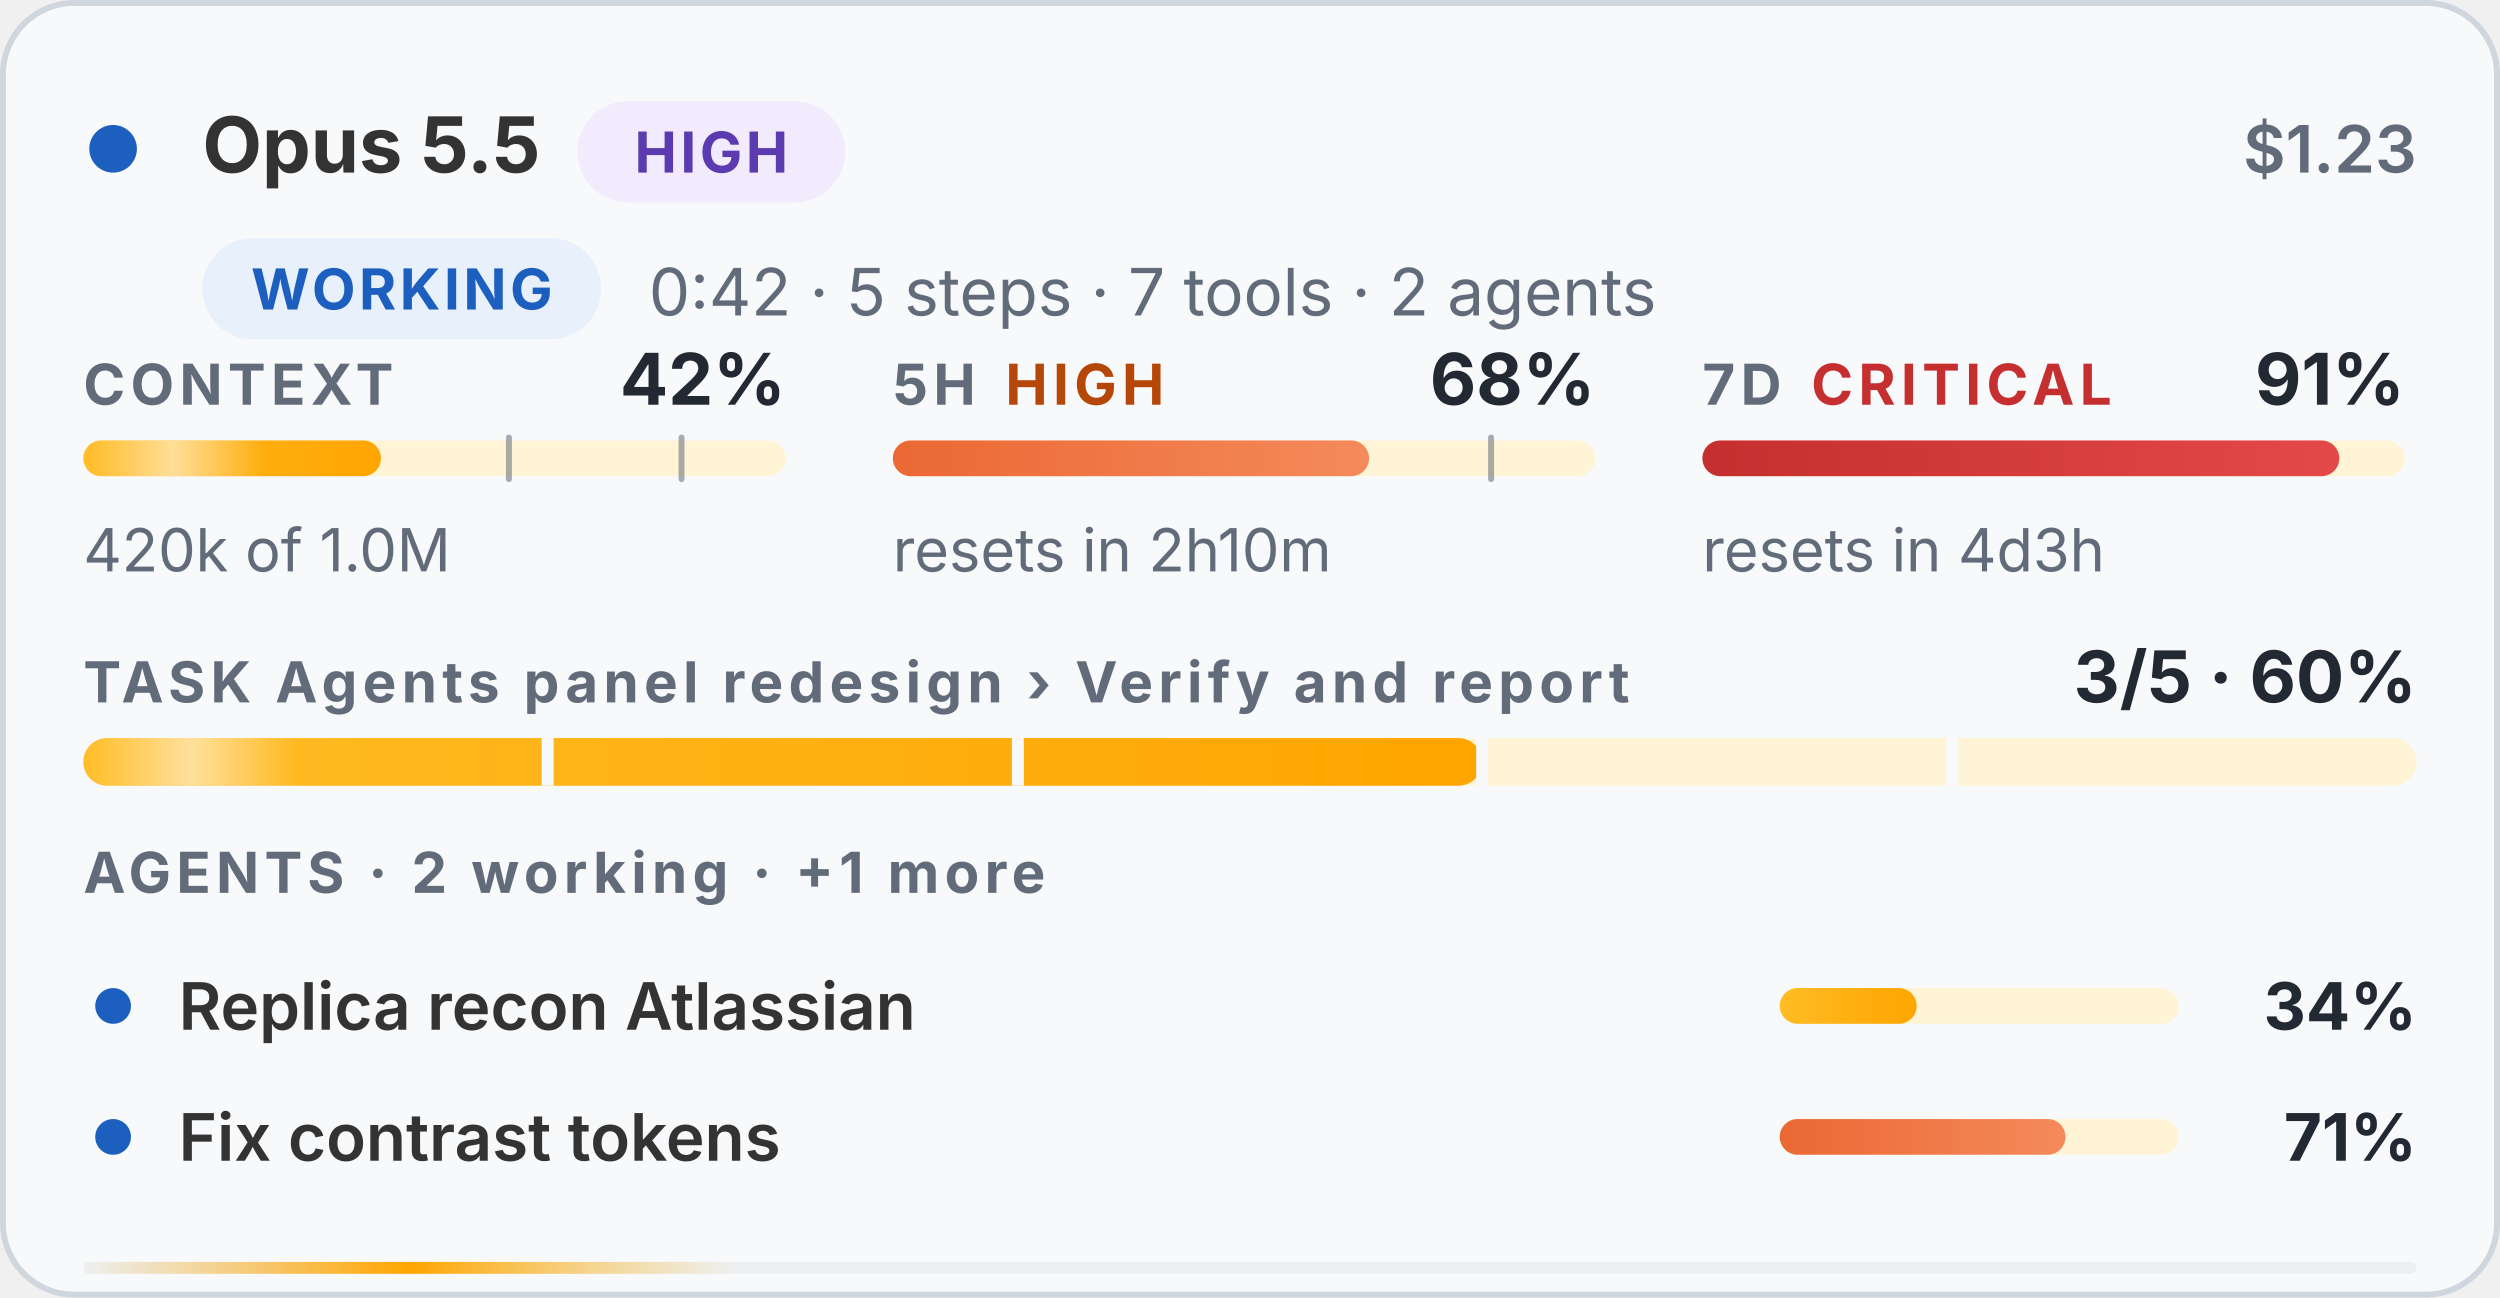
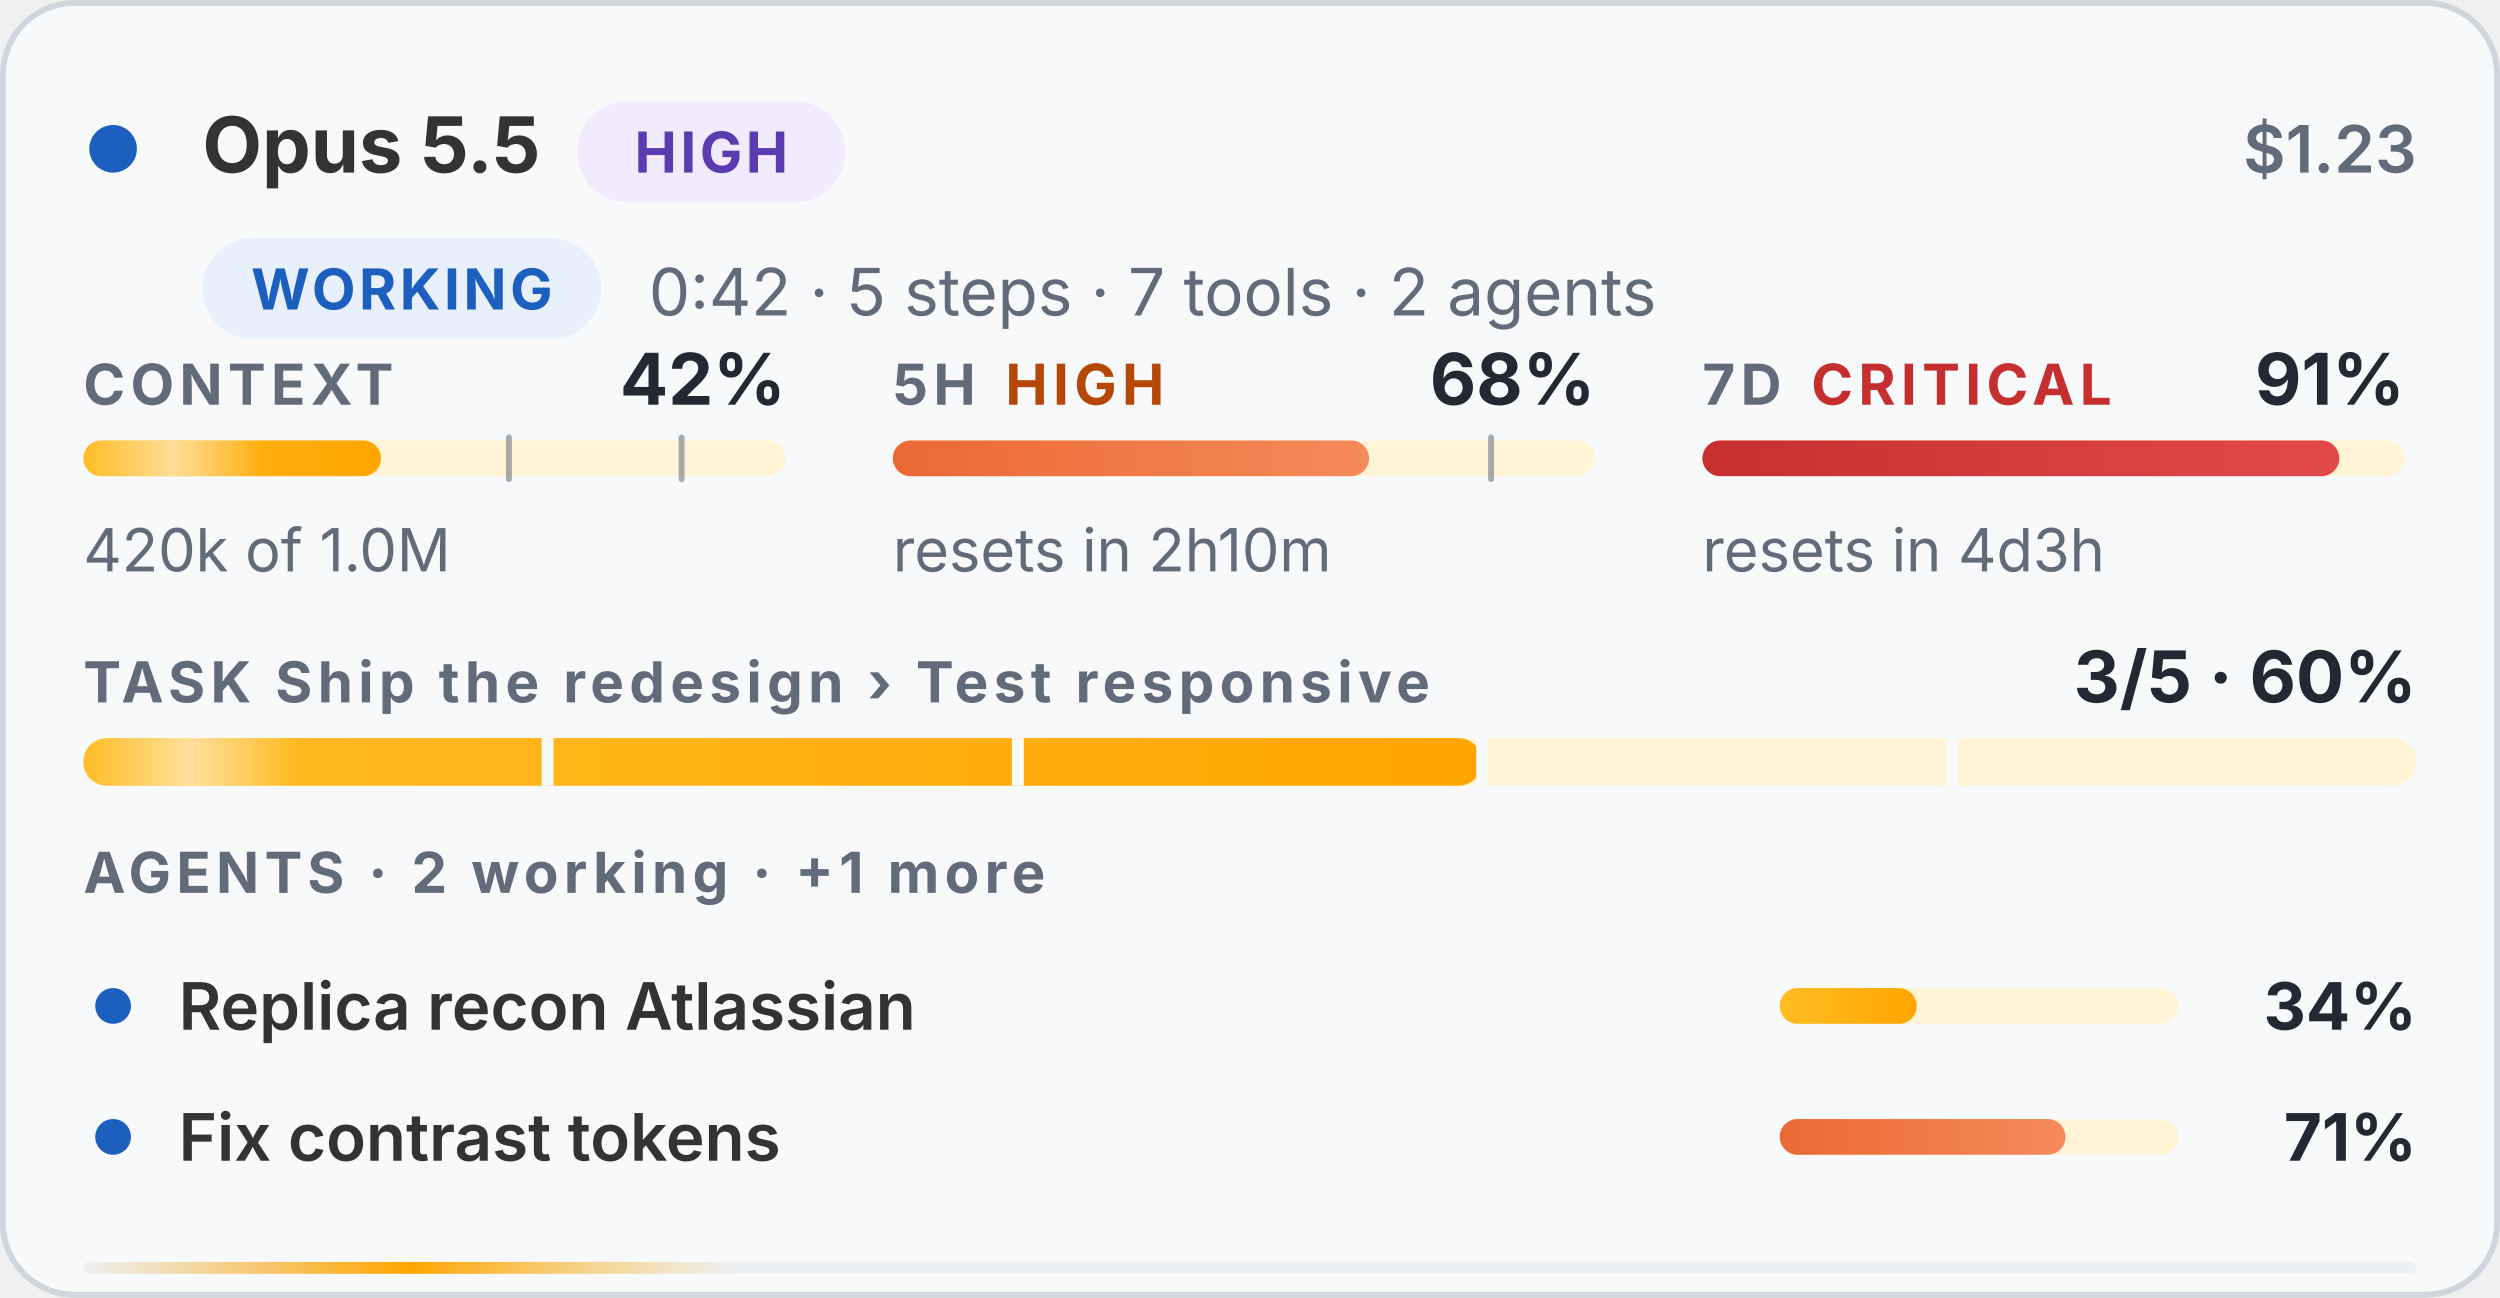
<svg xmlns="http://www.w3.org/2000/svg" width="420" height="218" viewBox="0 0 420 218">
  <style>
.card{fill:#F8F9FB;stroke:#D0D6DD}.nm{fill:#333333}.mu{fill:#626B79}.pc{fill:#232933}
.trk{fill:#FFF4D6}.tick{fill:#626B79}.chip{fill:#F1EBFD}.chipt{fill:#5B3BB0}.chipx{fill:none;stroke:#7D8695}.rail{fill:#EDF0F2}
.dot-ok{fill:#1F7A4D}.dot-run{fill:#1D5FBF}
.lz-run{fill:#E8F0FC}.lz-runt{fill:#1D5FBF}.lz-idle{fill:#EDF0F2}.lz-idlet{fill:#333333}
.lv-hi{fill:#B54708}.lv-bad{fill:#C62F2F}.seg{fill:#F8F9FB}
@media (prefers-color-scheme: dark){
.card{fill:#282828;stroke:#3F3F3F}.nm{fill:#FFFFFF}.mu{fill:#C4C9D0}.pc{fill:#FFFFFF}
.trk{fill:#3A3A38}.tick{fill:#9AA3AF}.chip{fill:#3A2F63}.chipt{fill:#D9CCFA}.chipx{stroke:#626B79}.rail{fill:#3A3A3A}
.dot-ok{fill:#4FD08F}.dot-run{fill:#6DA7EC}
.lz-run{fill:#1F3558}.lz-runt{fill:#B7D3F6}.lz-idle{fill:#3A3A3A}.lz-idlet{fill:#FFFFFF}
.lv-hi{fill:#EB6834}.lv-bad{fill:#FF7A78}.seg{fill:#282828}}

@keyframes sh0{0%{transform:translateX(-30px)}100%{transform:translateX(50px)}}
@keyframes sht{0%{transform:translateX(-36px)}100%{transform:translateX(235px)}}
@keyframes rl{0%{transform:translateX(-110px)}100%{transform:translateX(392px)}}
@media (prefers-reduced-motion: reduce){*{animation:none!important}}</style>
  <defs>
    <linearGradient id="gOk" x1="0" x2="1">
      <stop offset="0" stop-color="#FFBC25" />
      <stop offset="1" stop-color="#FFA500" />
    </linearGradient>
    <linearGradient id="gWarn" x1="0" x2="1">
      <stop offset="0" stop-color="#EB6834" />
      <stop offset="1" stop-color="#F58A5B" />
    </linearGradient>
    <linearGradient id="gBad" x1="0" x2="1">
      <stop offset="0" stop-color="#C62F2F" />
      <stop offset="1" stop-color="#E34948" />
    </linearGradient>
    <linearGradient id="gDone" x1="0" x2="1">
      <stop offset="0" stop-color="#1F7A4D" />
      <stop offset="1" stop-color="#138A5E" />
    </linearGradient>
    <linearGradient id="gNone" x1="0" x2="1">
      <stop offset="0" stop-color="#999" />
      <stop offset="1" stop-color="#bbb" />
    </linearGradient>
    <linearGradient id="gSheen" x1="0" x2="1">
      <stop offset="0" stop-color="#fff" stop-opacity="0" />
      <stop offset=".5" stop-color="#fff" stop-opacity=".55" />
      <stop offset="1" stop-color="#fff" stop-opacity="0" />
    </linearGradient>
    <linearGradient id="gRail" x1="0" x2="1">
      <stop offset="0" stop-color="#FFA500" stop-opacity="0" />
      <stop offset=".5" stop-color="#FFA500" />
      <stop offset="1" stop-color="#FFBC25" stop-opacity="0" />
    </linearGradient>
  </defs>
  <rect class="card" x=".5" y=".5" width="419" height="217" rx="12" />
  <g>
    <circle class="dot-run" cx="19" cy="25" r="4" />
    <text class="nm" x="34" y="29" font-family="Inter,system-ui,-apple-system,'Segoe UI',Roboto,sans-serif" font-size="13" font-weight="650">Opus 5.5</text>
    <rect class="chip" x="97" y="17" width="45" height="17" rx="8.5" />
    <text class="chipt" x="119.5" y="29" text-anchor="middle" font-family="Inter,system-ui,-apple-system,'Segoe UI',Roboto,sans-serif" font-size="9.5" font-weight="700" letter-spacing=".6">HIGH</text>
    <text class="mu" x="406" y="29" text-anchor="end" font-family="Inter,system-ui,-apple-system,'Segoe UI',Roboto,sans-serif" font-size="11" font-weight="600" font-variant-numeric="tabular-nums">$1.23</text>
    <rect class="lz-run" x="34" y="40" width="67" height="17" rx="8.5" />
    <text class="lz-runt" x="67.5" y="52" text-anchor="middle" font-family="Inter,system-ui,-apple-system,'Segoe UI',Roboto,sans-serif" font-size="9.5" font-weight="700" letter-spacing=".6">WORKING</text>
    <text class="mu" x="109" y="53" font-family="Inter,system-ui,-apple-system,'Segoe UI',Roboto,sans-serif" font-size="11">0:42 · 5 steps · 7 tools · 2 agents</text>
  </g>
  <g>
    <text class="mu" x="14" y="68" font-family="Inter,system-ui,-apple-system,'Segoe UI',Roboto,sans-serif" font-size="9.5" font-weight="700" letter-spacing=".9">CONTEXT</text>
    <text class="pc" x="132" y="68" text-anchor="end" font-family="Inter,system-ui,-apple-system,'Segoe UI',Roboto,sans-serif" font-size="12" font-weight="700" font-variant-numeric="tabular-nums">42%</text>
    <rect class="trk" x="14" y="74" width="118" height="6" rx="3" />
    <rect x="14" y="74" width="50" height="6" rx="3" fill="url(#gOk)" />
    <clipPath id="cl0">
      <rect x="14" y="74" width="50" height="6" rx="3" />
    </clipPath>
    <g clip-path="url(#cl0)">
-       <rect x="14" y="74" width="30" height="6" fill="url(#gSheen)" style="animation:sh0 1.6s cubic-bezier(.65,0,.35,1) infinite;animation-delay:-1.14s" />
+       <rect x="14" y="74" width="30" height="6" fill="url(#gSheen)" style="animation:sh0 1.6s cubic-bezier(.65,0,.35,1) infinite;animation-delay:-0.00s" />
    </g>
    <rect class="tick" x="85" y="73" width="1" height="8" rx=".5" opacity=".55" />
    <rect class="tick" x="114" y="73" width="1" height="8" rx=".5" opacity=".55" />
    <text class="mu" x="14" y="96" font-family="Inter,system-ui,-apple-system,'Segoe UI',Roboto,sans-serif" font-size="10" font-variant-numeric="tabular-nums">420k of 1.0M</text>
  </g>
  <g>
    <text class="mu" x="150" y="68" font-family="Inter,system-ui,-apple-system,'Segoe UI',Roboto,sans-serif" font-size="9.5" font-weight="700" letter-spacing=".9">5H<tspan class="lv-hi" dx="5">HIGH</tspan>
    </text>
    <text class="pc" x="268" y="68" text-anchor="end" font-family="Inter,system-ui,-apple-system,'Segoe UI',Roboto,sans-serif" font-size="12" font-weight="700" font-variant-numeric="tabular-nums">68%</text>
    <rect class="trk" x="150" y="74" width="118" height="6" rx="3" />
    <rect x="150" y="74" width="80" height="6" rx="3" fill="url(#gWarn)" />
    <rect class="tick" x="250" y="73" width="1" height="8" rx=".5" opacity=".55" />
    <text class="mu" x="150" y="96" font-family="Inter,system-ui,-apple-system,'Segoe UI',Roboto,sans-serif" font-size="10" font-variant-numeric="tabular-nums">resets in 2h10m</text>
  </g>
  <g>
    <text class="mu" x="286" y="68" font-family="Inter,system-ui,-apple-system,'Segoe UI',Roboto,sans-serif" font-size="9.5" font-weight="700" letter-spacing=".9">7D<tspan class="lv-bad" dx="5">CRITICAL</tspan>
    </text>
    <text class="pc" x="404" y="68" text-anchor="end" font-family="Inter,system-ui,-apple-system,'Segoe UI',Roboto,sans-serif" font-size="12" font-weight="700" font-variant-numeric="tabular-nums">91%</text>
    <rect class="trk" x="286" y="74" width="118" height="6" rx="3" />
    <rect x="286" y="74" width="107" height="6" rx="3" fill="url(#gBad)" />
    <text class="mu" x="286" y="96" font-family="Inter,system-ui,-apple-system,'Segoe UI',Roboto,sans-serif" font-size="10" font-variant-numeric="tabular-nums">resets in 4d3h</text>
  </g>
  <g>
-     <text class="mu" x="14" y="118" font-family="Inter,system-ui,-apple-system,'Segoe UI',Roboto,sans-serif" font-size="9.5" font-weight="700" letter-spacing=".9">TASK  Agents panel redesign  ›  Verify and report</text>
+     <text class="mu" x="14" y="118" font-family="Inter,system-ui,-apple-system,'Segoe UI',Roboto,sans-serif" font-size="9.5" font-weight="700" letter-spacing=".9">TASK  Ship the redesign  ›  Test responsive</text>
    <text class="pc" x="406" y="118" text-anchor="end" font-family="Inter,system-ui,-apple-system,'Segoe UI',Roboto,sans-serif" font-size="12" font-weight="700" font-variant-numeric="tabular-nums">3/5  ·  60%</text>
    <rect class="trk" x="14" y="124" width="392" height="8" rx="4" />
    <rect x="14" y="124" width="235" height="8" rx="4" fill="url(#gOk)" />
    <clipPath id="clt">
      <rect x="14" y="124" width="235" height="8" rx="4" />
    </clipPath>
    <g clip-path="url(#clt)">
-       <rect x="14" y="124" width="36" height="8" fill="url(#gSheen)" style="animation:sht 1.6s cubic-bezier(.65,0,.35,1) infinite;animation-delay:-1.14s" />
+       <rect x="14" y="124" width="36" height="8" fill="url(#gSheen)" style="animation:sht 1.6s cubic-bezier(.65,0,.35,1) infinite;animation-delay:-0.00s" />
    </g>
    <rect class="seg" x="91" y="124" width="2" height="8" />
    <rect class="seg" x="170" y="124" width="2" height="8" />
    <rect class="seg" x="248" y="124" width="2" height="8" />
    <rect class="seg" x="327" y="124" width="2" height="8" />
  </g>
  <g>
    <text class="mu" x="14" y="150" font-family="Inter,system-ui,-apple-system,'Segoe UI',Roboto,sans-serif" font-size="9.5" font-weight="700" letter-spacing=".9">AGENTS  ·  2 working  ·  +1 more</text>
    <circle class="dot-run" cx="19" cy="169" r="3" />
    <text class="nm" x="30" y="173" font-family="Inter,system-ui,-apple-system,'Segoe UI',Roboto,sans-serif" font-size="11" font-weight="600">Replica recon Atlassian</text>
    <rect class="trk" x="299" y="166" width="67" height="6" rx="3" />
    <rect x="299" y="166" width="23" height="6" rx="3" fill="url(#gOk)" />
    <text class="pc" x="406" y="173" text-anchor="end" font-family="Inter,system-ui,-apple-system,'Segoe UI',Roboto,sans-serif" font-size="11" font-weight="700" font-variant-numeric="tabular-nums">34%</text>
    <circle class="dot-run" cx="19" cy="191" r="3" />
    <text class="nm" x="30" y="195" font-family="Inter,system-ui,-apple-system,'Segoe UI',Roboto,sans-serif" font-size="11" font-weight="600">Fix contrast tokens</text>
    <rect class="trk" x="299" y="188" width="67" height="6" rx="3" />
    <rect x="299" y="188" width="48" height="6" rx="3" fill="url(#gWarn)" />
    <text class="pc" x="406" y="195" text-anchor="end" font-family="Inter,system-ui,-apple-system,'Segoe UI',Roboto,sans-serif" font-size="11" font-weight="700" font-variant-numeric="tabular-nums">71%</text>
  </g>
  <clipPath id="rc">
    <rect x="14" y="212" width="392" height="2" rx="1" />
  </clipPath>
  <rect class="rail" x="14" y="212" width="392" height="2" rx="1" />
  <g clip-path="url(#rc)">
-     <rect x="14" y="212" width="110" height="2" rx="1" fill="url(#gRail)" style="animation:rl 1.8s cubic-bezier(.65,0,.35,1) infinite;animation-delay:-1.34s" />
+     <rect x="14" y="212" width="110" height="2" rx="1" fill="url(#gRail)" style="animation:rl 1.8s cubic-bezier(.65,0,.35,1) infinite;animation-delay:-0.00s" />
  </g>
</svg>
